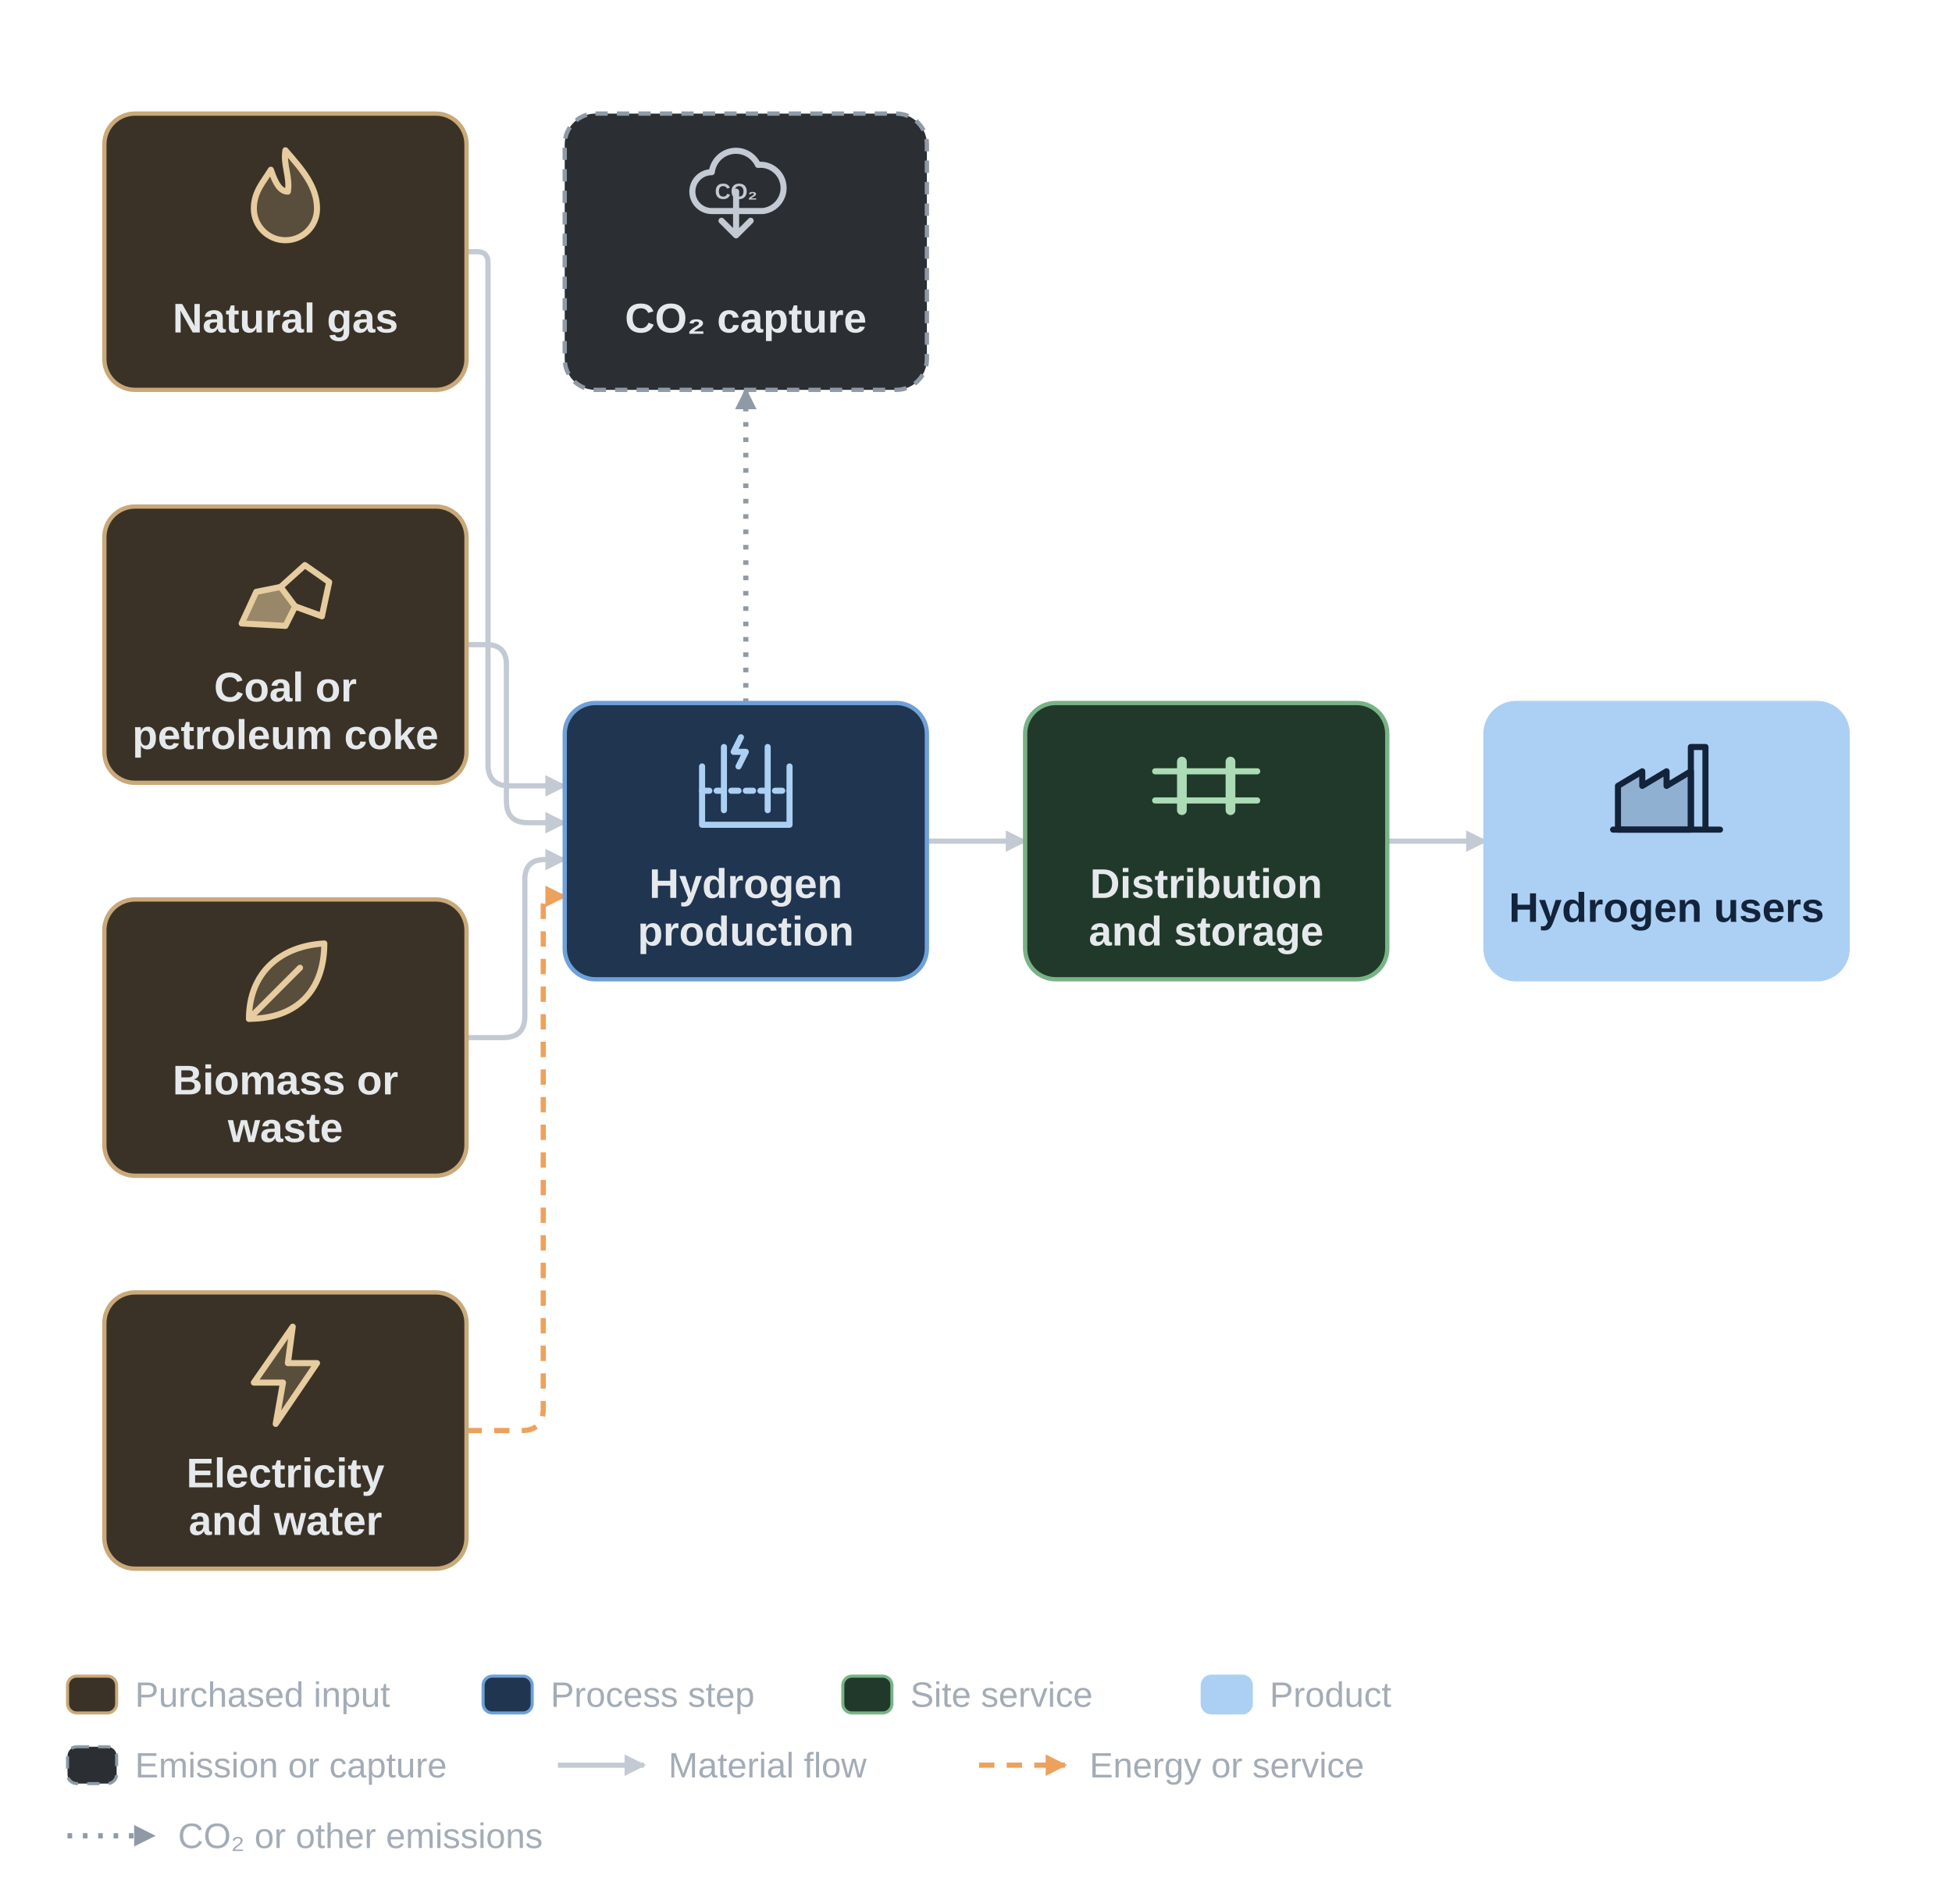
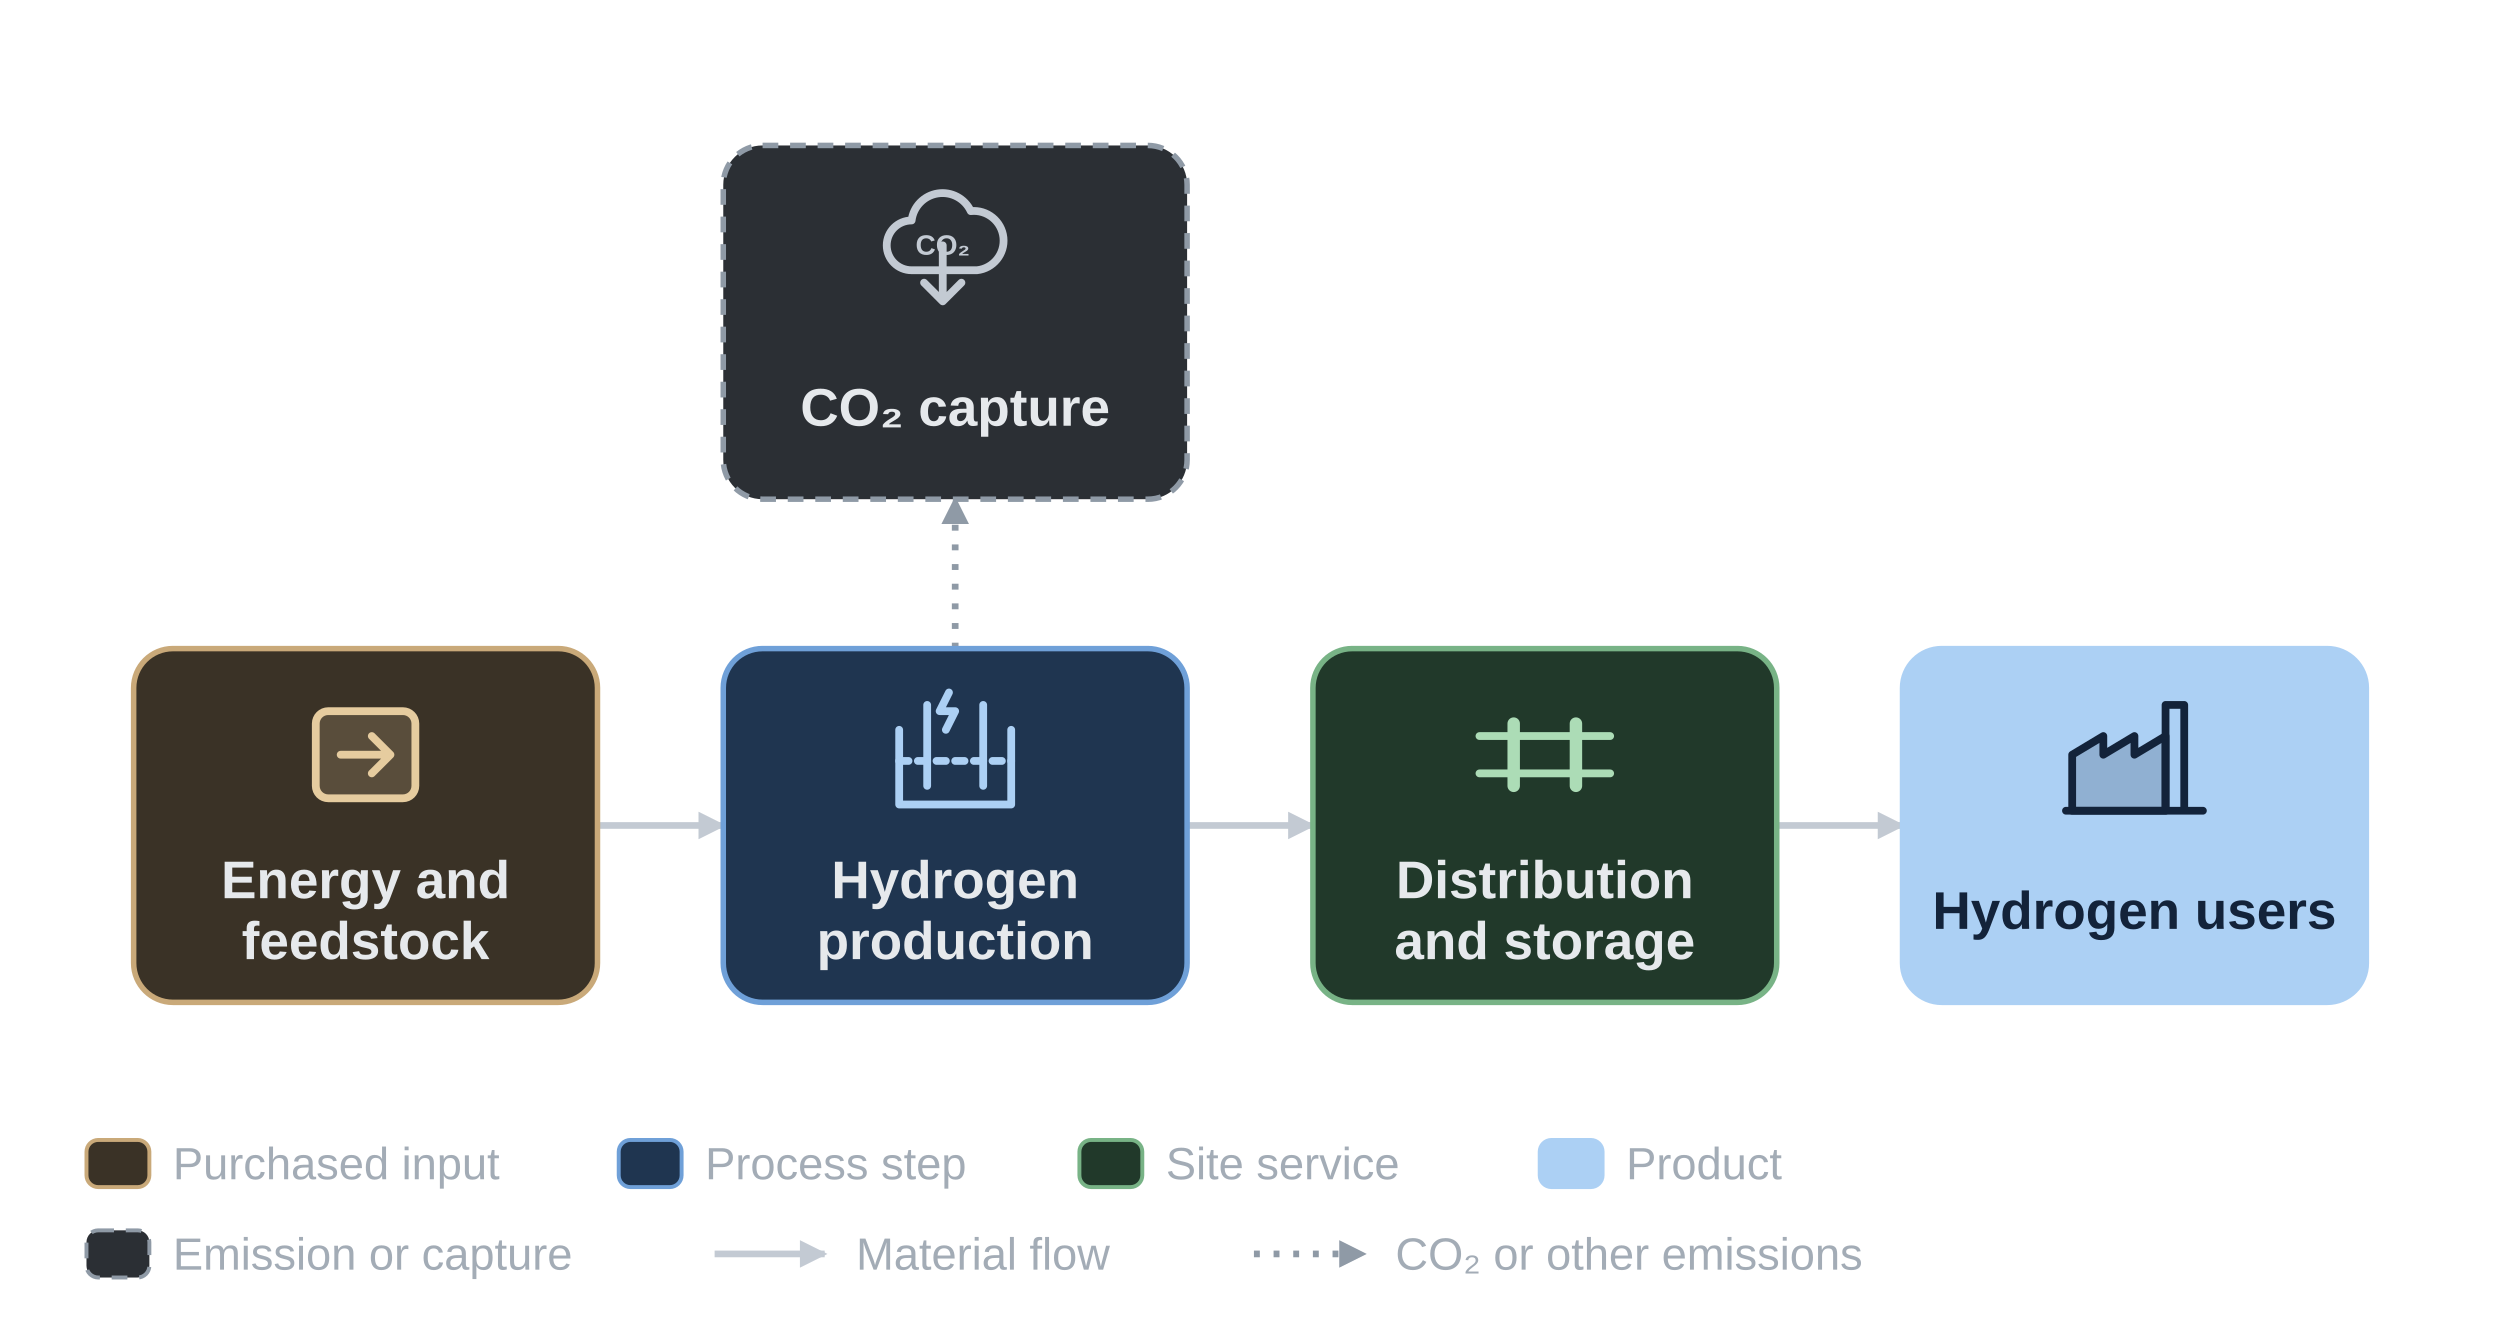
- <svg xmlns="http://www.w3.org/2000/svg" viewBox="0 0 636 620" width="636" height="620" font-family="'Source Sans Pro', 'Source Sans 3', 'Segoe UI', 'Helvetica Neue', Arial, sans-serif" role="img" aria-label="Hydrogen process flowchart">
+ <svg xmlns="http://www.w3.org/2000/svg" viewBox="0 0 636 341" width="636" height="341" font-family="'Source Sans Pro', 'Source Sans 3', 'Segoe UI', 'Helvetica Neue', Arial, sans-serif" role="img" aria-label="Hydrogen process flowchart">
  <defs>
-     <symbol id="icon-biomass" viewBox="0 0 48 48">
-       <g fill="none" stroke="currentColor" stroke-width="2.5" stroke-linecap="round" stroke-linejoin="round">
-         <path d="M9 39 C9 20 22 9 40 8 C40 27 29 39 9 39 Z" fill="currentColor" fill-opacity="0.18" />
-         <path d="M9 39 L30 18" />
-       </g>
-     </symbol>
    <symbol id="icon-ccs" viewBox="0 0 48 48">
      <g fill="none" stroke="currentColor" stroke-width="2.5" stroke-linecap="round" stroke-linejoin="round">
        <path d="M10 30 A8 8 0 0 1 10 14 A10 10 0 0 1 29 11 A8 8 0 0 1 31 30 Z" />
        <path d="M20 22 V40 M14 34 L20 40 L26 34" />
        <text x="20" y="25" text-anchor="middle" font-size="9" font-weight="700" fill="currentColor" stroke="none">CO₂</text>
-       </g>
-     </symbol>
-     <symbol id="icon-coal" viewBox="0 0 48 48">
-       <g fill="none" stroke="currentColor" stroke-width="2.5" stroke-linecap="round" stroke-linejoin="round">
-         <path d="M6 38 L12 25 L22 23 L28 31 L24 39 Z" fill="currentColor" fill-opacity="0.55" />
-         <path d="M22 23 L32 14 L42 21 L39 35 L28 31" />
-         <path d="M28 31 L39 35" />
-       </g>
-     </symbol>
-     <symbol id="icon-electricity" viewBox="0 0 48 48">
-       <g fill="none" stroke="currentColor" stroke-width="2.5" stroke-linecap="round" stroke-linejoin="round">
-         <path d="M27 4 L11 27 H23 L20 44 L37 19 H25 Z" fill="currentColor" fill-opacity="0.18" />
      </g>
    </symbol>
    <symbol id="icon-electrolysis" viewBox="0 0 48 48">
      <g fill="none" stroke="currentColor" stroke-width="2.5" stroke-linecap="round" stroke-linejoin="round">
        <path d="M6 16 V40 H42 V16" />
        <path d="M6 26 H42" stroke-dasharray="3 3" />
        <path d="M15 8 V34 M33 8 V34" />
        <path d="M22 4 L19 10 H24 L21 16" />
      </g>
    </symbol>
    <symbol id="icon-factory" viewBox="0 0 48 48">
      <g fill="none" stroke="currentColor" stroke-width="2.5" stroke-linecap="round" stroke-linejoin="round">
        <path d="M4 42 V24 L14 18 V24 L24 18 V24 L34 18 V42 Z" fill="currentColor" fill-opacity="0.18" />
        <path d="M34 42 V8 H40 V42 M2 42 H46" />
      </g>
    </symbol>
-     <symbol id="icon-natural-gas" viewBox="0 0 48 48">
-       <g fill="none" stroke="currentColor" stroke-width="2.5" stroke-linecap="round" stroke-linejoin="round">
-         <path d="M24 5 C31 13 37 20 37 29 A13 13 0 0 1 11 29 C11 22 15 18 18 13 C20 19 22 22 25 22 C26 16 23 11 24 5 Z" fill="currentColor" fill-opacity="0.18" />
-       </g>
-     </symbol>
    <symbol id="icon-pipeline" viewBox="0 0 48 48">
      <g fill="none" stroke="currentColor" stroke-width="2.5" stroke-linecap="round" stroke-linejoin="round">
        <path d="M3 18 H45 M3 30 H45" />
        <path d="M14 14 V34 M34 14 V34" stroke-width="4" />
+       </g>
+     </symbol>
+     <symbol id="icon-process" viewBox="0 0 48 48">
+       <g fill="none" stroke="currentColor" stroke-width="2.5" stroke-linecap="round" stroke-linejoin="round">
+         <rect x="8" y="10" width="32" height="28" rx="4" fill="currentColor" fill-opacity="0.18" />
+         <path d="M16 24 H32 M26 18 L32 24 L26 30" />
      </g>
    </symbol>
    <marker id="arrow-material" viewBox="0 0 10 10" refX="9" refY="5" markerWidth="7" markerHeight="7" markerUnits="userSpaceOnUse" orient="auto-start-reverse">
      <path d="M 0 0 L 10 5 L 0 10 z" fill="#c3cad3" />
    </marker>
    <marker id="arrow-energy" viewBox="0 0 10 10" refX="9" refY="5" markerWidth="7" markerHeight="7" markerUnits="userSpaceOnUse" orient="auto-start-reverse">
      <path d="M 0 0 L 10 5 L 0 10 z" fill="#eda15c" />
    </marker>
    <marker id="arrow-emission" viewBox="0 0 10 10" refX="9" refY="5" markerWidth="7" markerHeight="7" markerUnits="userSpaceOnUse" orient="auto-start-reverse">
      <path d="M 0 0 L 10 5 L 0 10 z" fill="#8f9aa6" />
    </marker>
  </defs>
-   <path d="M 152.0 82.0 L 155.5 82.0 Q 159.0 82.0 159.0 85.5 L 159.0 249.0 Q 159.0 256.0 166.0 256.0 L 184.0 256.0" fill="none" stroke="#c3cad3" stroke-width="1.7" marker-end="url(#arrow-material)" />
-   <path d="M 152.0 210.0 L 158.5 210.0 Q 165.0 210.0 165.0 216.5 L 165.0 261.0 Q 165.0 268.0 172.0 268.0 L 184.0 268.0" fill="none" stroke="#c3cad3" stroke-width="1.7" marker-end="url(#arrow-material)" />
-   <path d="M 152.0 338.0 L 164.0 338.0 Q 171.0 338.0 171.0 331.0 L 171.0 286.5 Q 171.0 280.0 177.5 280.0 L 184.0 280.0" fill="none" stroke="#c3cad3" stroke-width="1.7" marker-end="url(#arrow-material)" />
-   <path d="M 152.0 466.0 L 170.0 466.0 Q 177.0 466.0 177.0 459.0 L 177.0 295.5 Q 177.0 292.0 180.5 292.0 L 184.0 292.0" fill="none" stroke="#eda15c" stroke-width="1.7" stroke-dasharray="5 4" marker-end="url(#arrow-energy)" />
-   <path d="M 243.0 229.0 L 243.0 127.0" fill="none" stroke="#8f9aa6" stroke-width="1.7" stroke-dasharray="1.5 3.5" marker-end="url(#arrow-emission)" />
-   <path d="M 302.0 274.0 L 334.0 274.0" fill="none" stroke="#c3cad3" stroke-width="1.7" marker-end="url(#arrow-material)" />
-   <path d="M 452.0 274.0 L 484.0 274.0" fill="none" stroke="#c3cad3" stroke-width="1.7" marker-end="url(#arrow-material)" />
-   <g>
-     <rect x="34.0" y="37.0" width="118" height="90" rx="10" fill="#3a3226" stroke="#c9a979" stroke-width="1.4" />
-     <use href="#icon-natural-gas" x="74.0" y="45.0" width="38" height="38" style="color:#e6cc9f" />
-     <text x="93.0" y="108.3" text-anchor="middle" font-size="13.5" font-weight="600" fill="#e6e9ec">Natural gas</text>
-   </g>
+   <path d="M 152.0 210.0 L 184.0 210.0" fill="none" stroke="#c3cad3" stroke-width="1.7" marker-end="url(#arrow-material)" />
+   <path d="M 243.0 165.0 L 243.0 127.0" fill="none" stroke="#8f9aa6" stroke-width="1.7" stroke-dasharray="1.5 3.5" marker-end="url(#arrow-emission)" />
+   <path d="M 302.0 210.0 L 334.0 210.0" fill="none" stroke="#c3cad3" stroke-width="1.7" marker-end="url(#arrow-material)" />
+   <path d="M 452.0 210.0 L 484.0 210.0" fill="none" stroke="#c3cad3" stroke-width="1.7" marker-end="url(#arrow-material)" />
  <g>
    <rect x="34.0" y="165.0" width="118" height="90" rx="10" fill="#3a3226" stroke="#c9a979" stroke-width="1.4" />
-     <use href="#icon-coal" x="74.0" y="173.0" width="38" height="38" style="color:#e6cc9f" />
-     <text x="93.0" y="228.5" text-anchor="middle" font-size="13.5" font-weight="600" fill="#e6e9ec">Coal or</text>
-     <text x="93.0" y="244.0" text-anchor="middle" font-size="13.5" font-weight="600" fill="#e6e9ec">petroleum coke</text>
-   </g>
-   <g>
-     <rect x="34.0" y="293.0" width="118" height="90" rx="10" fill="#3a3226" stroke="#c9a979" stroke-width="1.4" />
-     <use href="#icon-biomass" x="74.0" y="301.0" width="38" height="38" style="color:#e6cc9f" />
-     <text x="93.0" y="356.5" text-anchor="middle" font-size="13.5" font-weight="600" fill="#e6e9ec">Biomass or</text>
-     <text x="93.0" y="372.0" text-anchor="middle" font-size="13.5" font-weight="600" fill="#e6e9ec">waste</text>
-   </g>
-   <g>
-     <rect x="34.0" y="421.0" width="118" height="90" rx="10" fill="#3a3226" stroke="#c9a979" stroke-width="1.4" />
-     <use href="#icon-electricity" x="74.0" y="429.0" width="38" height="38" style="color:#e6cc9f" />
-     <text x="93.0" y="484.5" text-anchor="middle" font-size="13.5" font-weight="600" fill="#e6e9ec">Electricity</text>
-     <text x="93.0" y="500.0" text-anchor="middle" font-size="13.5" font-weight="600" fill="#e6e9ec">and water</text>
+     <use href="#icon-process" x="74.0" y="173.0" width="38" height="38" style="color:#e6cc9f" />
+     <text x="93.0" y="228.5" text-anchor="middle" font-size="13.5" font-weight="600" fill="#e6e9ec">Energy and</text>
+     <text x="93.0" y="244.0" text-anchor="middle" font-size="13.5" font-weight="600" fill="#e6e9ec">feedstock</text>
  </g>
  <g>
    <rect x="184.0" y="37.0" width="118" height="90" rx="10" fill="#2b2f34" stroke="#8f9aa6" stroke-width="1.4" stroke-dasharray="4 3" />
    <use href="#icon-ccs" x="224.0" y="45.0" width="38" height="38" style="color:#c3cad3" />
    <text x="243.0" y="108.3" text-anchor="middle" font-size="13.5" font-weight="600" fill="#e6e9ec">CO₂ capture</text>
  </g>
  <g>
-     <rect x="184.0" y="229.0" width="118" height="90" rx="10" fill="#1f3550" stroke="#6fa0d8" stroke-width="1.4" />
-     <use href="#icon-electrolysis" x="224.0" y="237.0" width="38" height="38" style="color:#acd0f4" />
-     <text x="243.0" y="292.5" text-anchor="middle" font-size="13.5" font-weight="600" fill="#e6e9ec">Hydrogen</text>
-     <text x="243.0" y="308.0" text-anchor="middle" font-size="13.5" font-weight="600" fill="#e6e9ec">production</text>
+     <rect x="184.0" y="165.0" width="118" height="90" rx="10" fill="#1f3550" stroke="#6fa0d8" stroke-width="1.4" />
+     <use href="#icon-electrolysis" x="224.0" y="173.0" width="38" height="38" style="color:#acd0f4" />
+     <text x="243.0" y="228.5" text-anchor="middle" font-size="13.5" font-weight="600" fill="#e6e9ec">Hydrogen</text>
+     <text x="243.0" y="244.0" text-anchor="middle" font-size="13.5" font-weight="600" fill="#e6e9ec">production</text>
  </g>
  <g>
-     <rect x="334.0" y="229.0" width="118" height="90" rx="10" fill="#21392a" stroke="#78b386" stroke-width="1.4" />
-     <use href="#icon-pipeline" x="374.0" y="237.0" width="38" height="38" style="color:#acdcb6" />
-     <text x="393.0" y="292.5" text-anchor="middle" font-size="13.5" font-weight="600" fill="#e6e9ec">Distribution</text>
-     <text x="393.0" y="308.0" text-anchor="middle" font-size="13.5" font-weight="600" fill="#e6e9ec">and storage</text>
+     <rect x="334.0" y="165.0" width="118" height="90" rx="10" fill="#21392a" stroke="#78b386" stroke-width="1.4" />
+     <use href="#icon-pipeline" x="374.0" y="173.0" width="38" height="38" style="color:#acdcb6" />
+     <text x="393.0" y="228.5" text-anchor="middle" font-size="13.5" font-weight="600" fill="#e6e9ec">Distribution</text>
+     <text x="393.0" y="244.0" text-anchor="middle" font-size="13.5" font-weight="600" fill="#e6e9ec">and storage</text>
  </g>
  <g>
-     <rect x="484.0" y="229.0" width="118" height="90" rx="10" fill="#acd0f4" stroke="#acd0f4" stroke-width="1.4" />
-     <use href="#icon-factory" x="524.0" y="237.0" width="38" height="38" style="color:#13233a" />
-     <text x="543.0" y="300.3" text-anchor="middle" font-size="13.5" font-weight="600" fill="#13233a">Hydrogen users</text>
+     <rect x="484.0" y="165.0" width="118" height="90" rx="10" fill="#acd0f4" stroke="#acd0f4" stroke-width="1.4" />
+     <use href="#icon-factory" x="524.0" y="173.0" width="38" height="38" style="color:#13233a" />
+     <text x="543.0" y="236.3" text-anchor="middle" font-size="13.5" font-weight="600" fill="#13233a">Hydrogen users</text>
  </g>
-   <rect x="22.0" y="546" width="16" height="12" rx="3" fill="#3a3226" stroke="#c9a979" />
-   <text x="44.0" y="556" font-size="11.5" fill="#a3acb6">Purchased input</text>
-   <rect x="157.4" y="546" width="16" height="12" rx="3" fill="#1f3550" stroke="#6fa0d8" />
-   <text x="179.4" y="556" font-size="11.5" fill="#a3acb6">Process step</text>
-   <rect x="274.6" y="546" width="16" height="12" rx="3" fill="#21392a" stroke="#78b386" />
-   <text x="296.6" y="556" font-size="11.5" fill="#a3acb6">Site service</text>
-   <rect x="391.7" y="546" width="16" height="12" rx="3" fill="#acd0f4" stroke="#acd0f4" />
-   <text x="413.7" y="556" font-size="11.5" fill="#a3acb6">Product</text>
-   <rect x="22.0" y="569.0" width="16" height="12" rx="3" fill="#2b2f34" stroke="#8f9aa6" stroke-dasharray="4 3" />
-   <text x="44.0" y="579.0" font-size="11.5" fill="#a3acb6">Emission or capture</text>
-   <path d="M 181.8 575.0 H 209.8" stroke="#c3cad3" stroke-width="1.7" marker-end="url(#arrow-material)" />
-   <text x="217.8" y="579.0" font-size="11.5" fill="#a3acb6">Material flow</text>
-   <path d="M 319.0 575.0 H 347.0" stroke="#eda15c" stroke-width="1.7" stroke-dasharray="5 4" marker-end="url(#arrow-energy)" />
-   <text x="355.0" y="579.0" font-size="11.5" fill="#a3acb6">Energy or service</text>
-   <path d="M 22.0 598.0 H 50.0" stroke="#8f9aa6" stroke-width="1.7" stroke-dasharray="1.5 3.5" marker-end="url(#arrow-emission)" />
-   <text x="58.0" y="602.0" font-size="11.5" fill="#a3acb6">CO₂ or other emissions</text>
+   <rect x="22.0" y="290" width="16" height="12" rx="3" fill="#3a3226" stroke="#c9a979" />
+   <text x="44.0" y="300" font-size="11.5" fill="#a3acb6">Purchased input</text>
+   <rect x="157.4" y="290" width="16" height="12" rx="3" fill="#1f3550" stroke="#6fa0d8" />
+   <text x="179.4" y="300" font-size="11.5" fill="#a3acb6">Process step</text>
+   <rect x="274.6" y="290" width="16" height="12" rx="3" fill="#21392a" stroke="#78b386" />
+   <text x="296.6" y="300" font-size="11.5" fill="#a3acb6">Site service</text>
+   <rect x="391.7" y="290" width="16" height="12" rx="3" fill="#acd0f4" stroke="#acd0f4" />
+   <text x="413.7" y="300" font-size="11.5" fill="#a3acb6">Product</text>
+   <rect x="22.0" y="313.0" width="16" height="12" rx="3" fill="#2b2f34" stroke="#8f9aa6" stroke-dasharray="4 3" />
+   <text x="44.0" y="323.0" font-size="11.5" fill="#a3acb6">Emission or capture</text>
+   <path d="M 181.8 319.0 H 209.8" stroke="#c3cad3" stroke-width="1.7" marker-end="url(#arrow-material)" />
+   <text x="217.8" y="323.0" font-size="11.5" fill="#a3acb6">Material flow</text>
+   <path d="M 319.0 319.0 H 347.0" stroke="#8f9aa6" stroke-width="1.7" stroke-dasharray="1.5 3.5" marker-end="url(#arrow-emission)" />
+   <text x="355.0" y="323.0" font-size="11.5" fill="#a3acb6">CO₂ or other emissions</text>
</svg>
